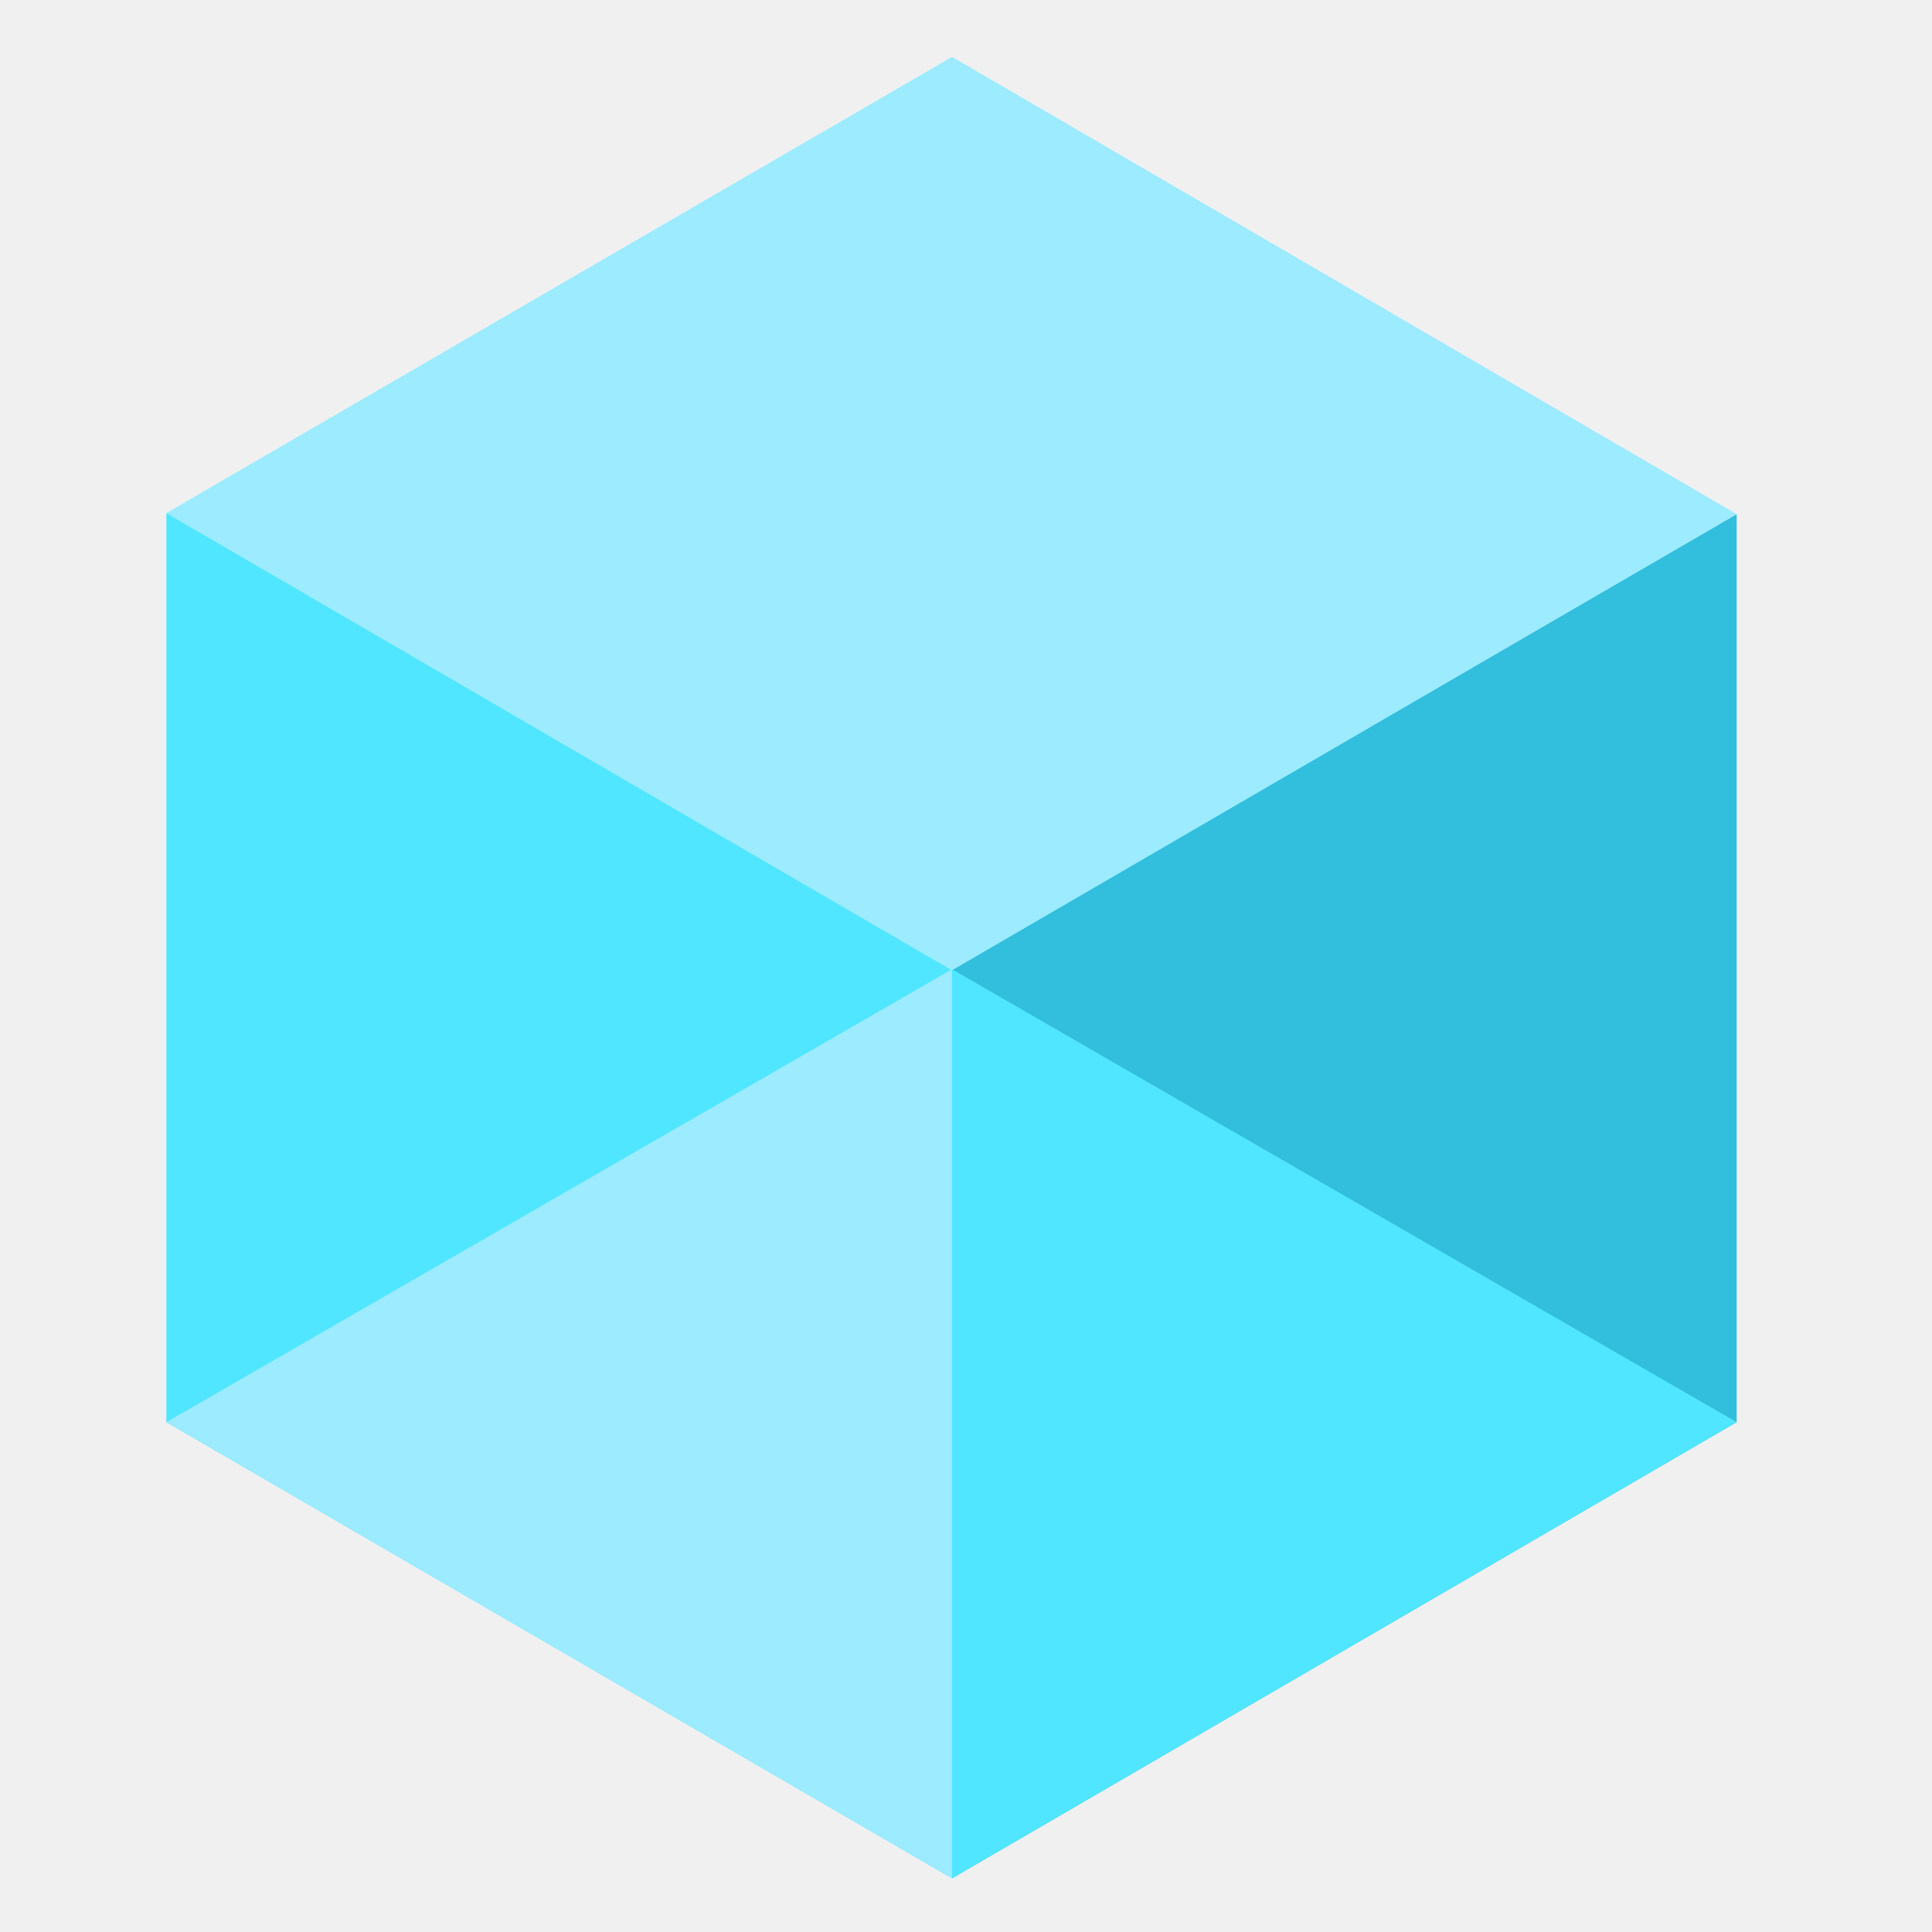
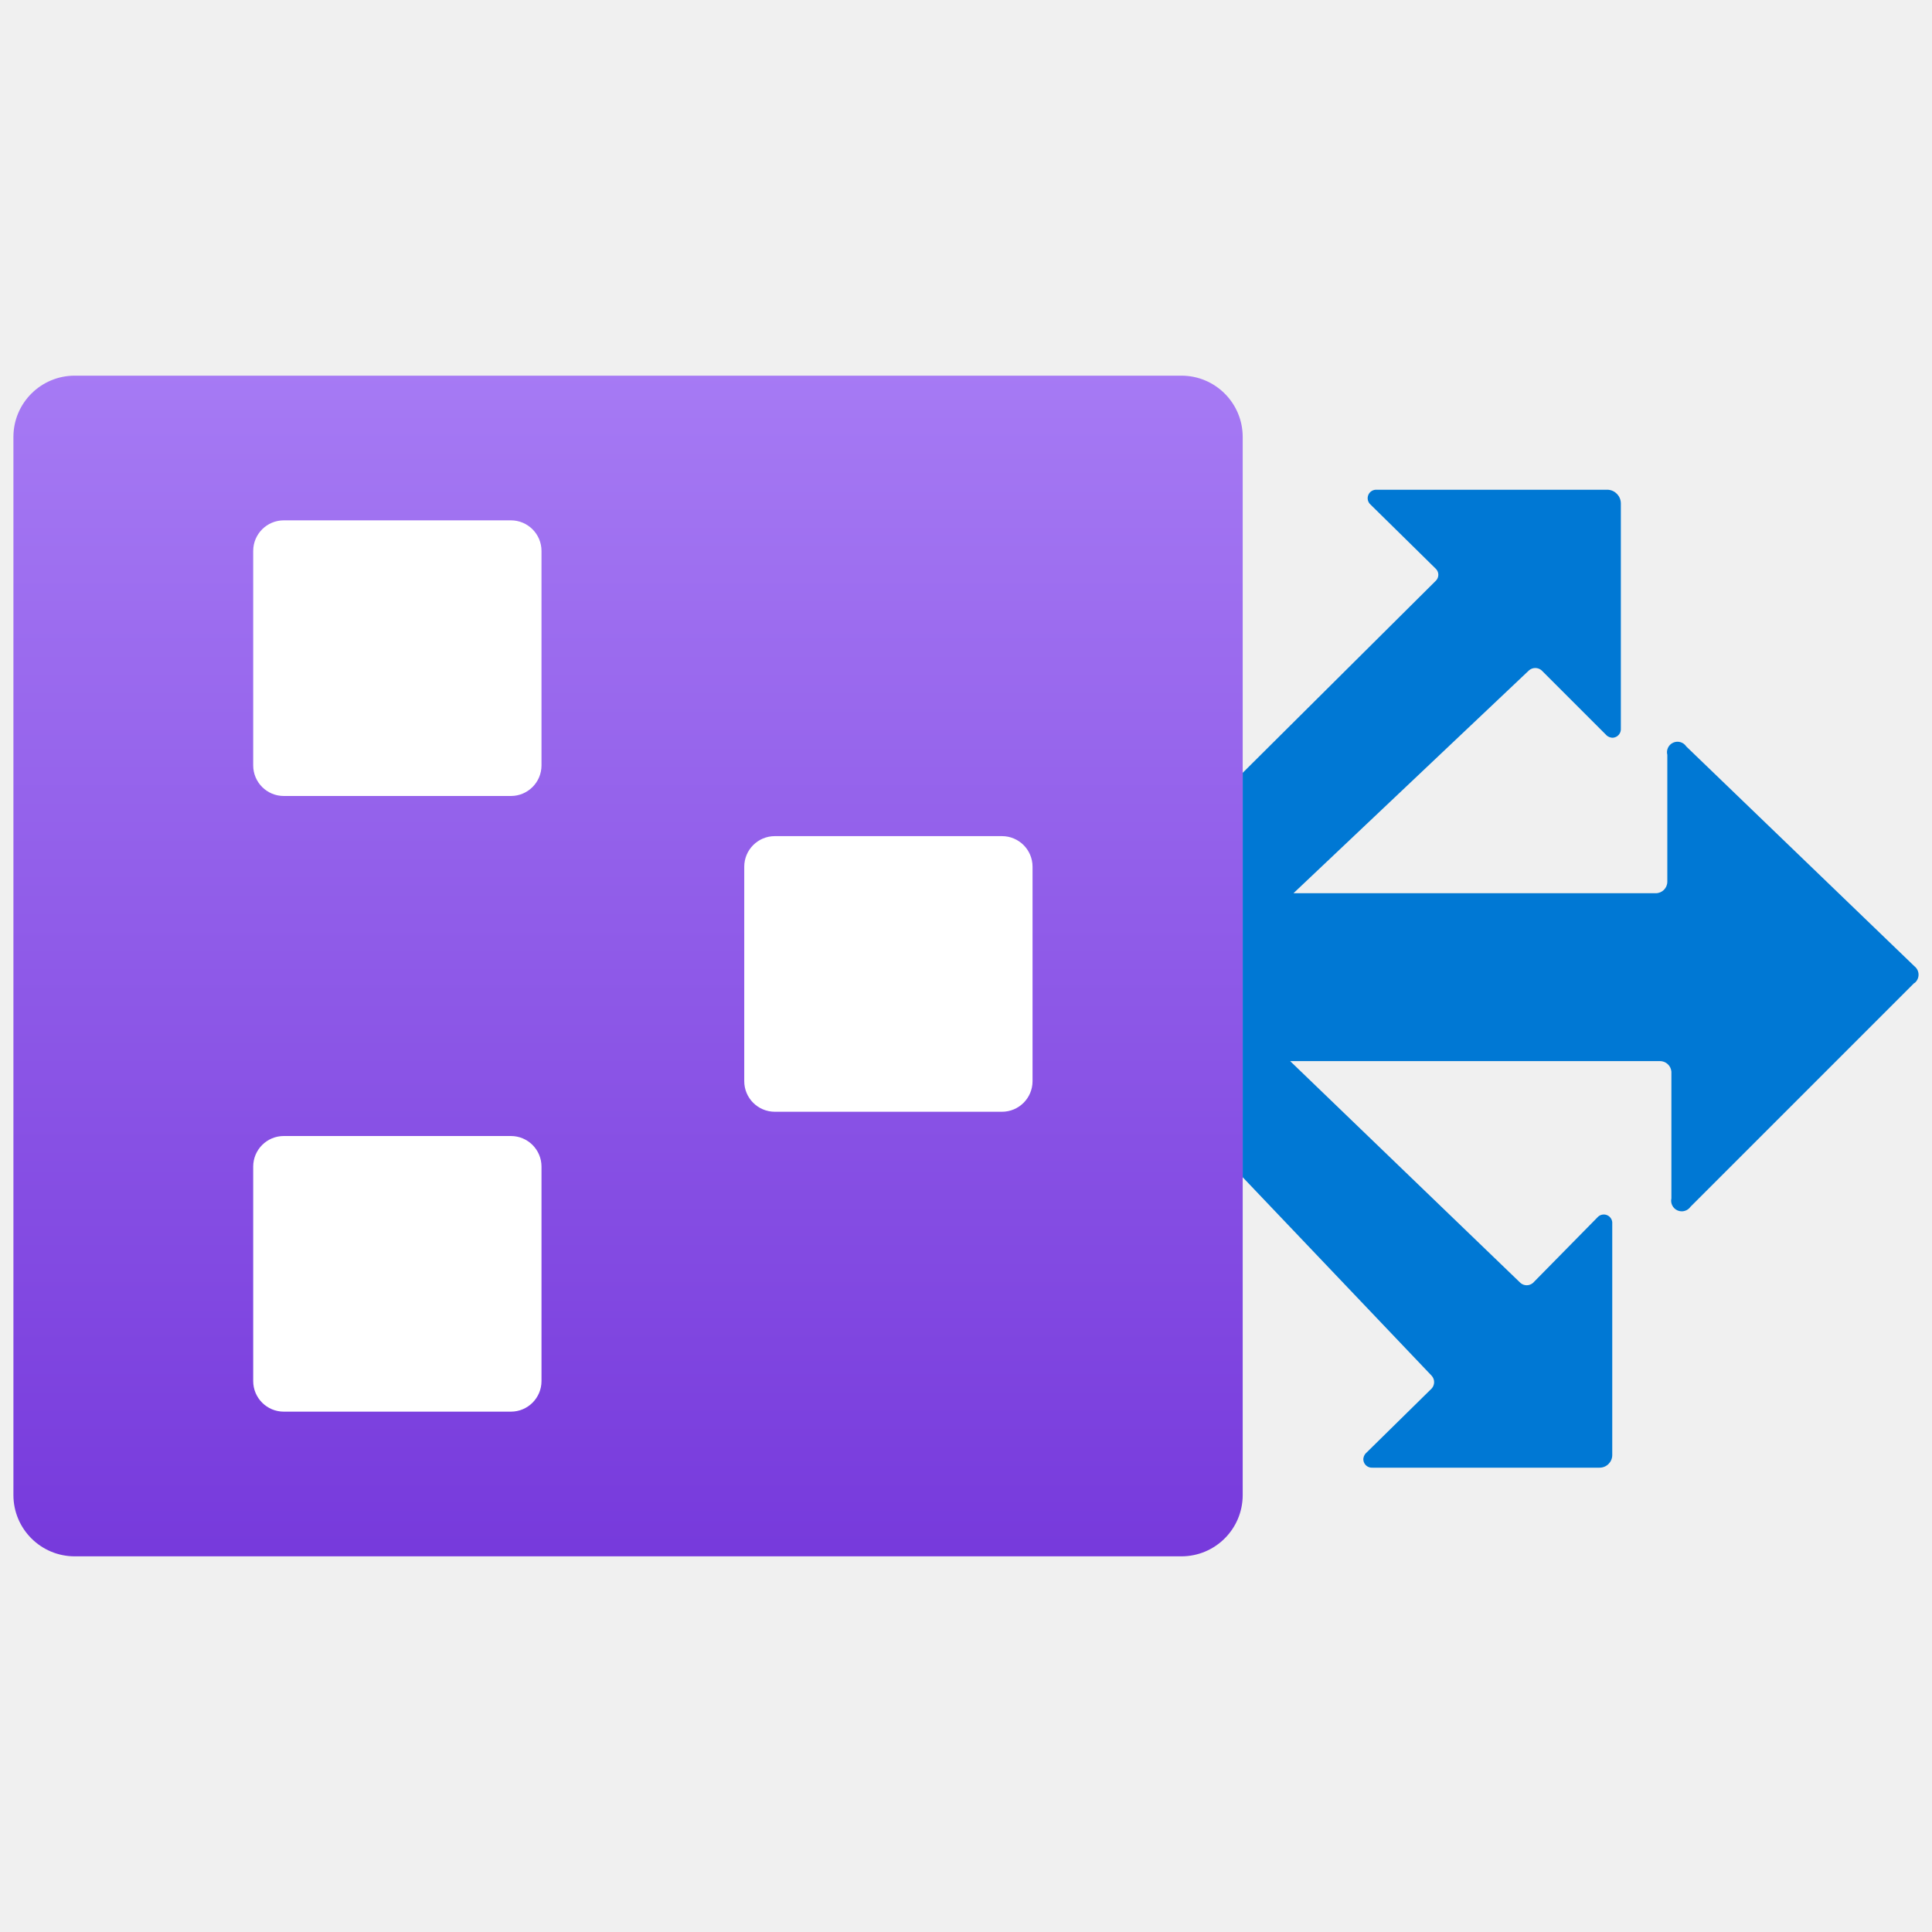
<svg xmlns="http://www.w3.org/2000/svg" viewBox="0 0 18 18" class="msportalfx-svg-placeholder" role="presentation" focusable="false">
  <g>
-     <path fill="#32bedd" d="M16.18 4.79v8.46L8.87 17.5V9.03l7.31-4.24z" />
-     <path fill="#9cebff" d="M16.18 4.79 8.87 9.04 1.55 4.78 8.87.53l7.31 4.26z" />
-     <path fill="#50e6ff" d="M8.87 9.04v8.46l-7.32-4.25V4.78l7.32 4.26z" />
-     <path fill="#9cebff" d="m1.55 13.25 7.32-4.22v8.47l-7.32-4.25z" />
-     <path fill="#50e6ff" d="M16.18 13.25 8.87 9.03v8.47l7.31-4.25z" />
+     <defs>
+       <linearGradient id="a20507ce-172a-48b1-a6fb-8bea9e0267e8" x1="302.851" y1="301.954" x2="302.851" y2="312.816" gradientTransform="matrix(1 0 0 -1.01 -297 319.411)" gradientUnits="userSpaceOnUse">
+         <stop offset=".001" stop-color="#773adc" />
+         <stop offset="1" stop-color="#a67af4" />
+       </linearGradient>
+     </defs>
+     <path d="m17.836 9.157-2.086 2.086a.099.099 0 0 1-.178-.078V9.984a.107.107 0 0 0-.108-.098H12.02l2.145 2.066c.034.03.084.03.118 0l.6-.61a.079.079 0 0 1 .138.059v2.155a.118.118 0 0 1-.118.118h-2.115a.08.08 0 0 1-.086-.071.082.082 0 0 1 .027-.067l.61-.6a.089.089 0 0 0 0-.118l-1.761-1.85V7.2l1.801-1.791a.078.078 0 0 0 0-.108l-.61-.6a.079.079 0 0 1 .059-.138h2.155a.128.128 0 0 1 .118.128v2.096a.08.08 0 0 1-.071.086.082.082 0 0 1-.067-.027l-.6-.6a.089.089 0 0 0-.118 0l-2.194 2.076h3.375c.06 0 .108-.048.108-.108V7.033a.098.098 0 0 1 .177-.078l2.125 2.047a.1.1 0 0 1 0 .158Z" fill="#0078d4" />
+     <rect x=".125" y="3.5" width="11.453" height="11" rx=".571" ry=".571" fill="url(#a20507ce-172a-48b1-a6fb-8bea9e0267e8)" />
+     <g class="msportalfx-svg-c01">
+       <rect x="2.359" y="4.848" width="2.686" height="2.568" rx=".285" ry=".285" />
+       <rect x="6.934" y="7.79" width="2.686" height="2.568" rx=".285" ry=".285" />
+       <rect x="2.359" y="10.584" width="2.686" height="2.568" rx=".285" ry=".285" />
+     </g>
  </g>
  <style>.msportalfx-svg-c01{fill:#fff}.msportalfx-svg-c02{fill:#e5e5e5}.msportalfx-svg-c03{fill:#a0a1a2}.msportalfx-svg-c04{fill:#7a7a7a}.msportalfx-svg-c05{fill:#3e3e3e}.msportalfx-svg-c06{fill:#1e1e1e}.msportalfx-svg-c07{fill:#0f0f0f}.msportalfx-svg-c08{fill:#ba141a}.msportalfx-svg-c09{fill:#dd5900}.msportalfx-svg-c10{fill:#ff8c00}.msportalfx-svg-c11{fill:#fcd116}.msportalfx-svg-c12{fill:#fee087}.msportalfx-svg-c13{fill:#b8d432}.msportalfx-svg-c14,.msportalfx-svg-c32{fill:#57a300}.msportalfx-svg-c15{fill:#59b4d9}.msportalfx-svg-c16{fill:#3999c6}.msportalfx-svg-c17{fill:#804998}.msportalfx-svg-c18{fill:#ec008c}.msportalfx-svg-c19{fill:#0072c6}.msportalfx-svg-c20{fill:#68217a}.msportalfx-svg-c21{fill:#00188f}.msportalfx-svg-c22{fill:#e81123}.fxs-mode-light .msportalfx-svg-c22{fill:#a4262c}.msportalfx-svg-c23{fill:#cae3f3}.msportalfx-svg-c24{fill:#59aed3}.msportalfx-svg-c25{fill:#4c3b12}.msportalfx-svg-c26{fill:#be9555}.msportalfx-svg-c27{fill:#4f4d52}.msportalfx-svg-c28{fill:#ef6f59}.msportalfx-svg-c29{fill:#f7cb64}.msportalfx-svg-c30{fill:#fdd8db}.msportalfx-svg-c31{fill:#f6ffec}.msportalfx-svg-c33{fill:#8a2da5}.msportalfx-svg-c34{fill:#e00b1c}.msportalfx-svg-c35{fill:#015cda}.msportalfx-svg-c36{fill:#5db300}.msportalfx-svg-c97{fill:#ffb900}.msportalfx-svg-c98{fill:#00a4ef}.msportalfx-svg-c99{fill:#f25022}.msportalfx-inverted-theme .msportalfx-svg-c05,.fxs-theme-dark .msportalfx-svg-c05{fill:#777}.msportalfx-inverted-theme .msportalfx-svg-c07,.fxs-theme-dark .msportalfx-svg-c07{fill:#f2f2f2}.msportalfx-svg-palette-white{fill:#fff}.msportalfx-svg-palette-blue{fill:#015cda}.msportalfx-svg-palette-black{fill:#1e1e1e}.msportalfx-svg-palette-green{fill:#57a300}.msportalfx-svg-palette-gray{fill:#a0a1a2}.msportalfx-svg-palette-inherit{fill:inherit}.msportalfx-svg-badge{position:absolute;left:0;bottom:0;min-height:10px;min-width:10px}.fxc-menu-icon&gt;.msportalfx-svg-badge{left:-2px;bottom:-2px;min-height:8px;min-width:8px}.msportalfx-svg-disabled{filter:grayscale(100%)}.msportalfx-svg-loading-square{animation:ProgressFlagAnimation 1.45s infinite ease-in-out;transform-origin:50%}.msportalfx-svg-loading-square:nth-child(1){animation-delay:0s}.msportalfx-svg-loading-square:nth-child(2){animation-delay:.2s}.msportalfx-svg-loading-square:nth-child(3){animation-delay:.4s}@keyframes ProgressFlagAnimation{0%{transform:scale(1);opacity:.3}36.1%{transform:scale(1.06);opacity:1}50%{transform:scale(1.06);opacity:1}86.1%{transform:scale(1);opacity:.3}}.msportalfx-svg-flip-horizontal&gt;svg,svg.msportalfx-svg-flip-horizontal{transform:scaleX(-1)}.msportalfx-svg-fabric-rotate360{animation:ImageRotation 1.3s cubic-bezier(.53,.21,.29,.67) infinite}@keyframes ImageRotation{0%{transform:rotate(-45deg)}100%{transform:rotate(315deg)}}.fxs-svg-number .msportalfx-font-bold{font-size:10px;fill:#0065ad}.fxs-svg-number .fxs-svg-circle{stroke-width:0%;fill:#0078d4}.fxs-svg-number .fxs-svg-text{fill:#fff;font-size:10px}.fxs-svg-number.msportalfx-svg-disabled{filter:grayscale(0%)}.fxs-svg-number.msportalfx-svg-disabled .fxs-svg-circle{fill:#fff;stroke-width:1px;stroke:#949494}.fxs-svg-number.msportalfx-svg-disabled .fxs-svg-text{fill:#949494}.fxs-theme-dark .fxs-svg-number .fxs-svg-text{fill:#0f0f0f}.fxs-theme-dark .fxs-svg-number .fxs-svg-circle{stroke-width:0%;fill:#0078d4}.fxs-theme-dark .fxs-svg-number.msportalfx-svg-disabled .fxs-svg-circle{fill:#0f0f0f;stroke-width:1px;stroke:#949494}.fxs-theme-dark .fxs-svg-number.msportalfx-svg-disabled .fxs-svg-text{fill:#949494}</style>
</svg>
